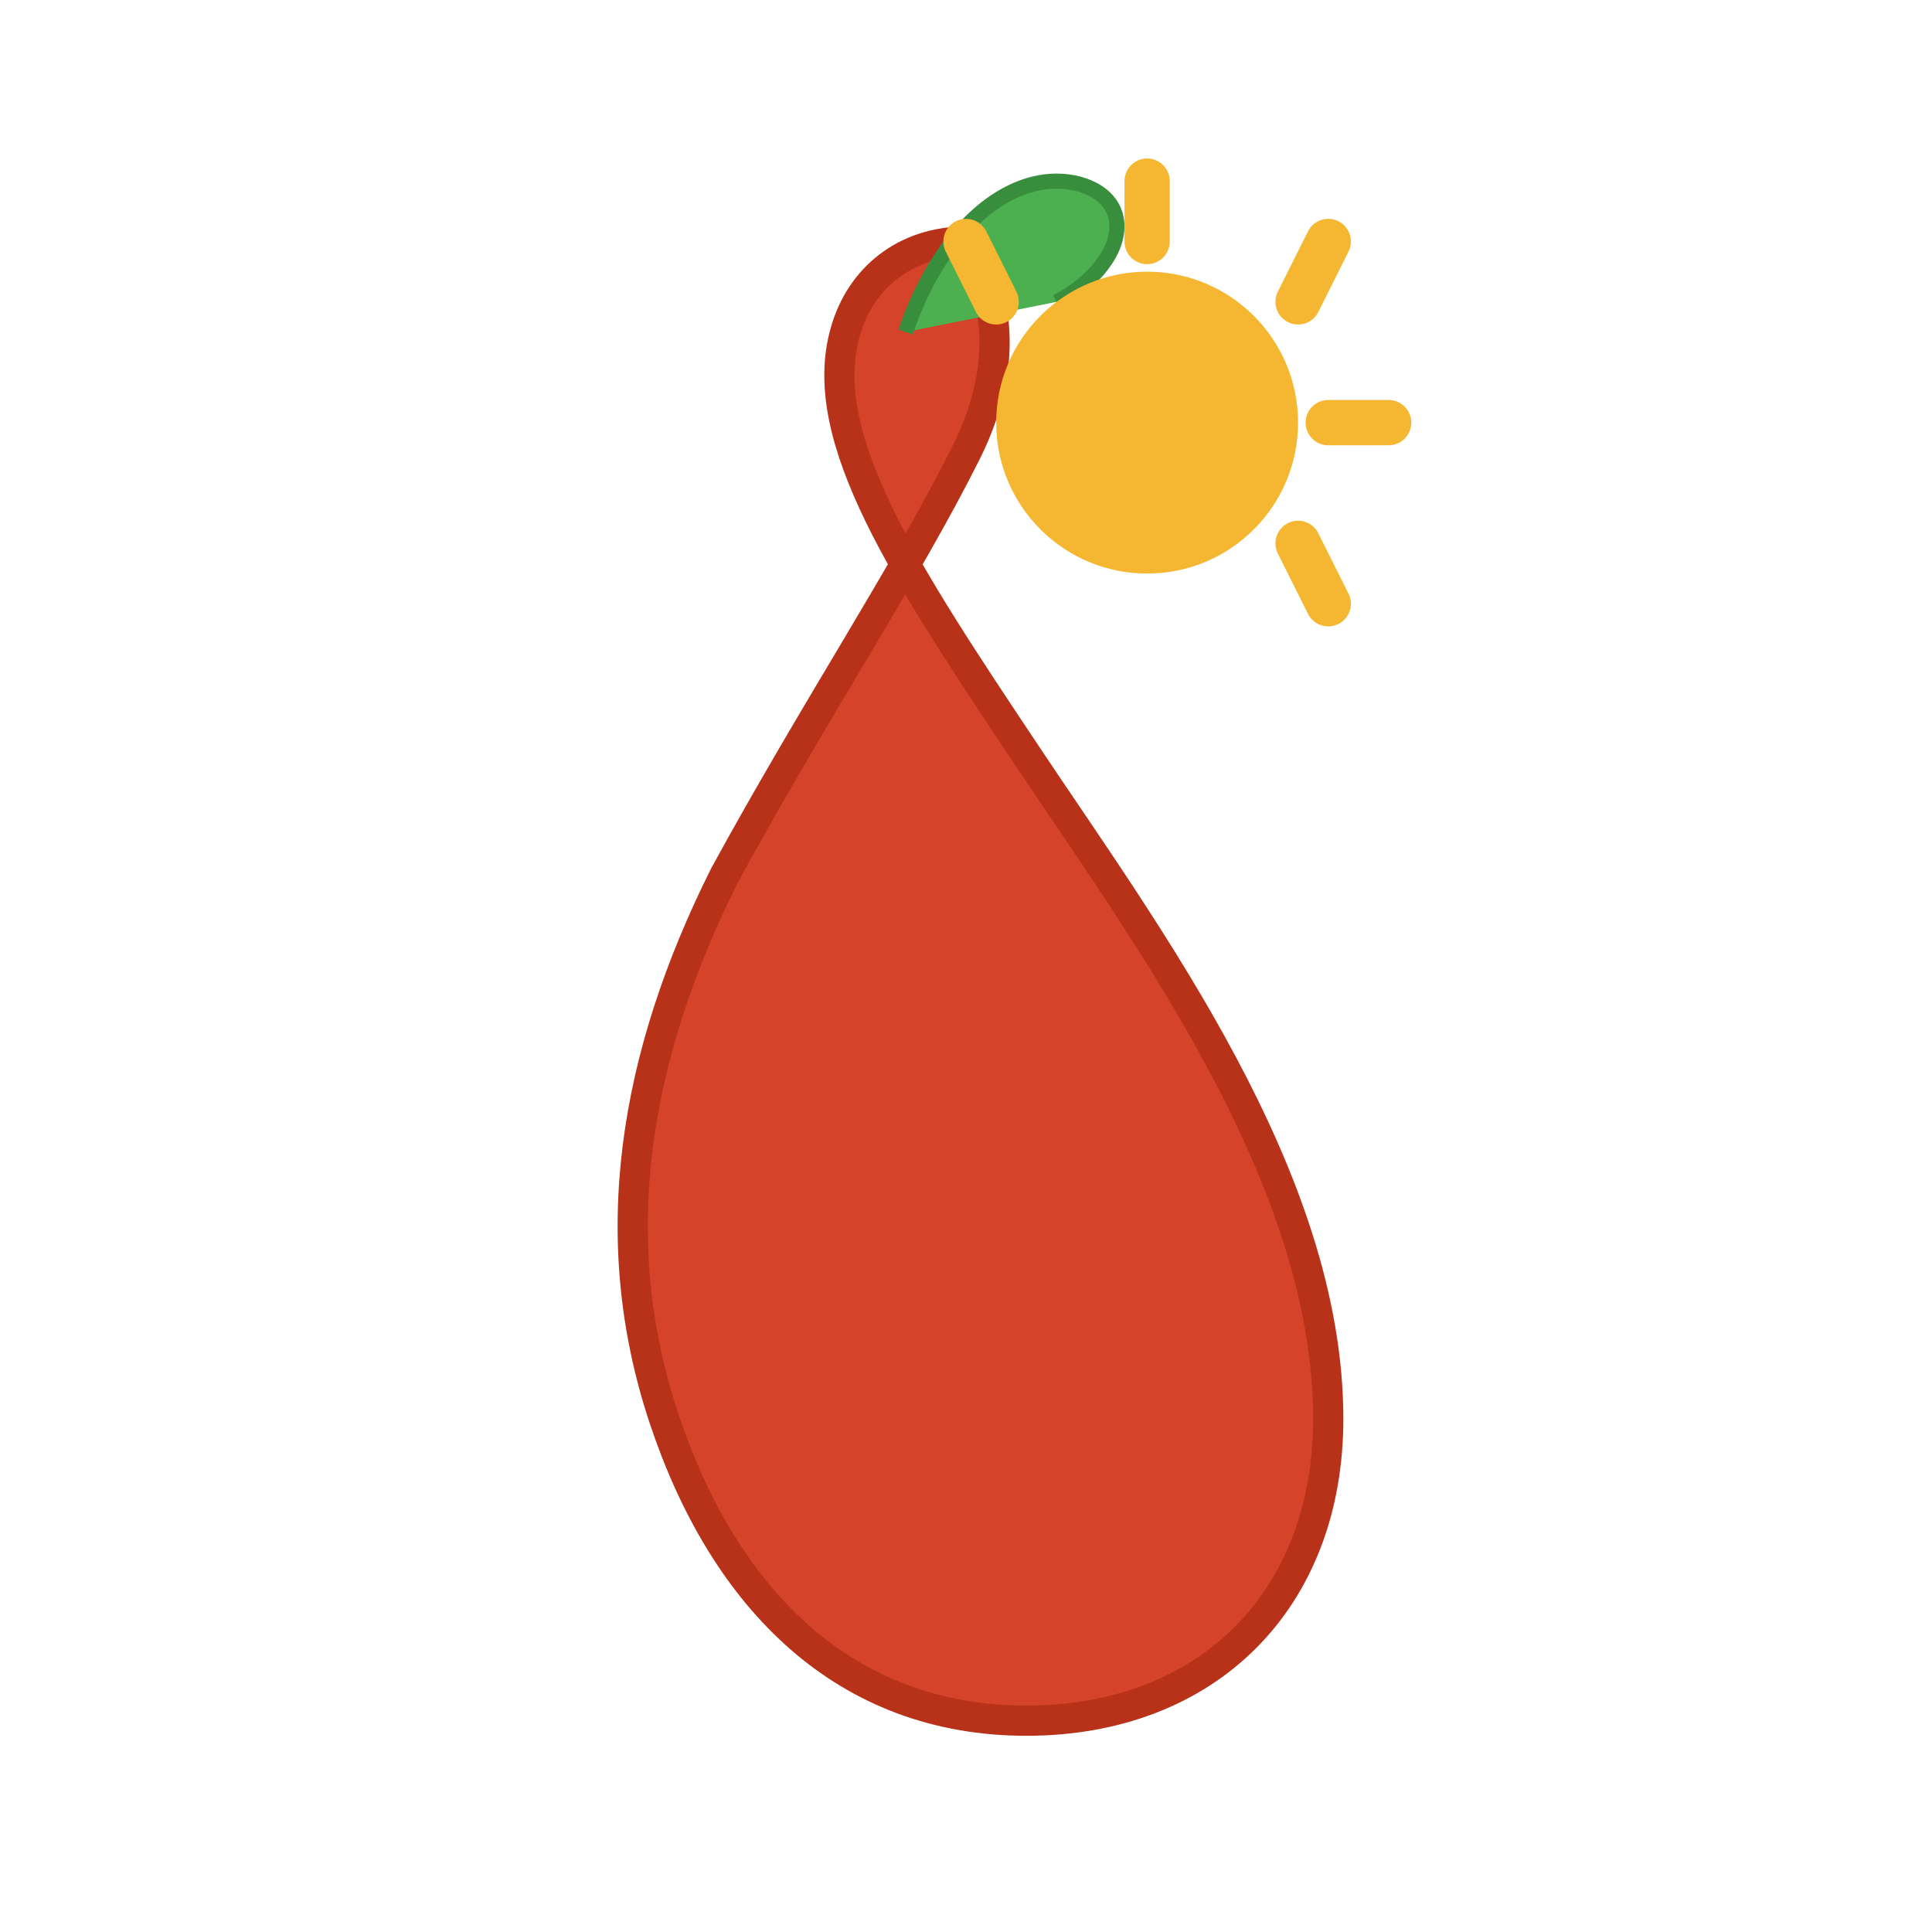
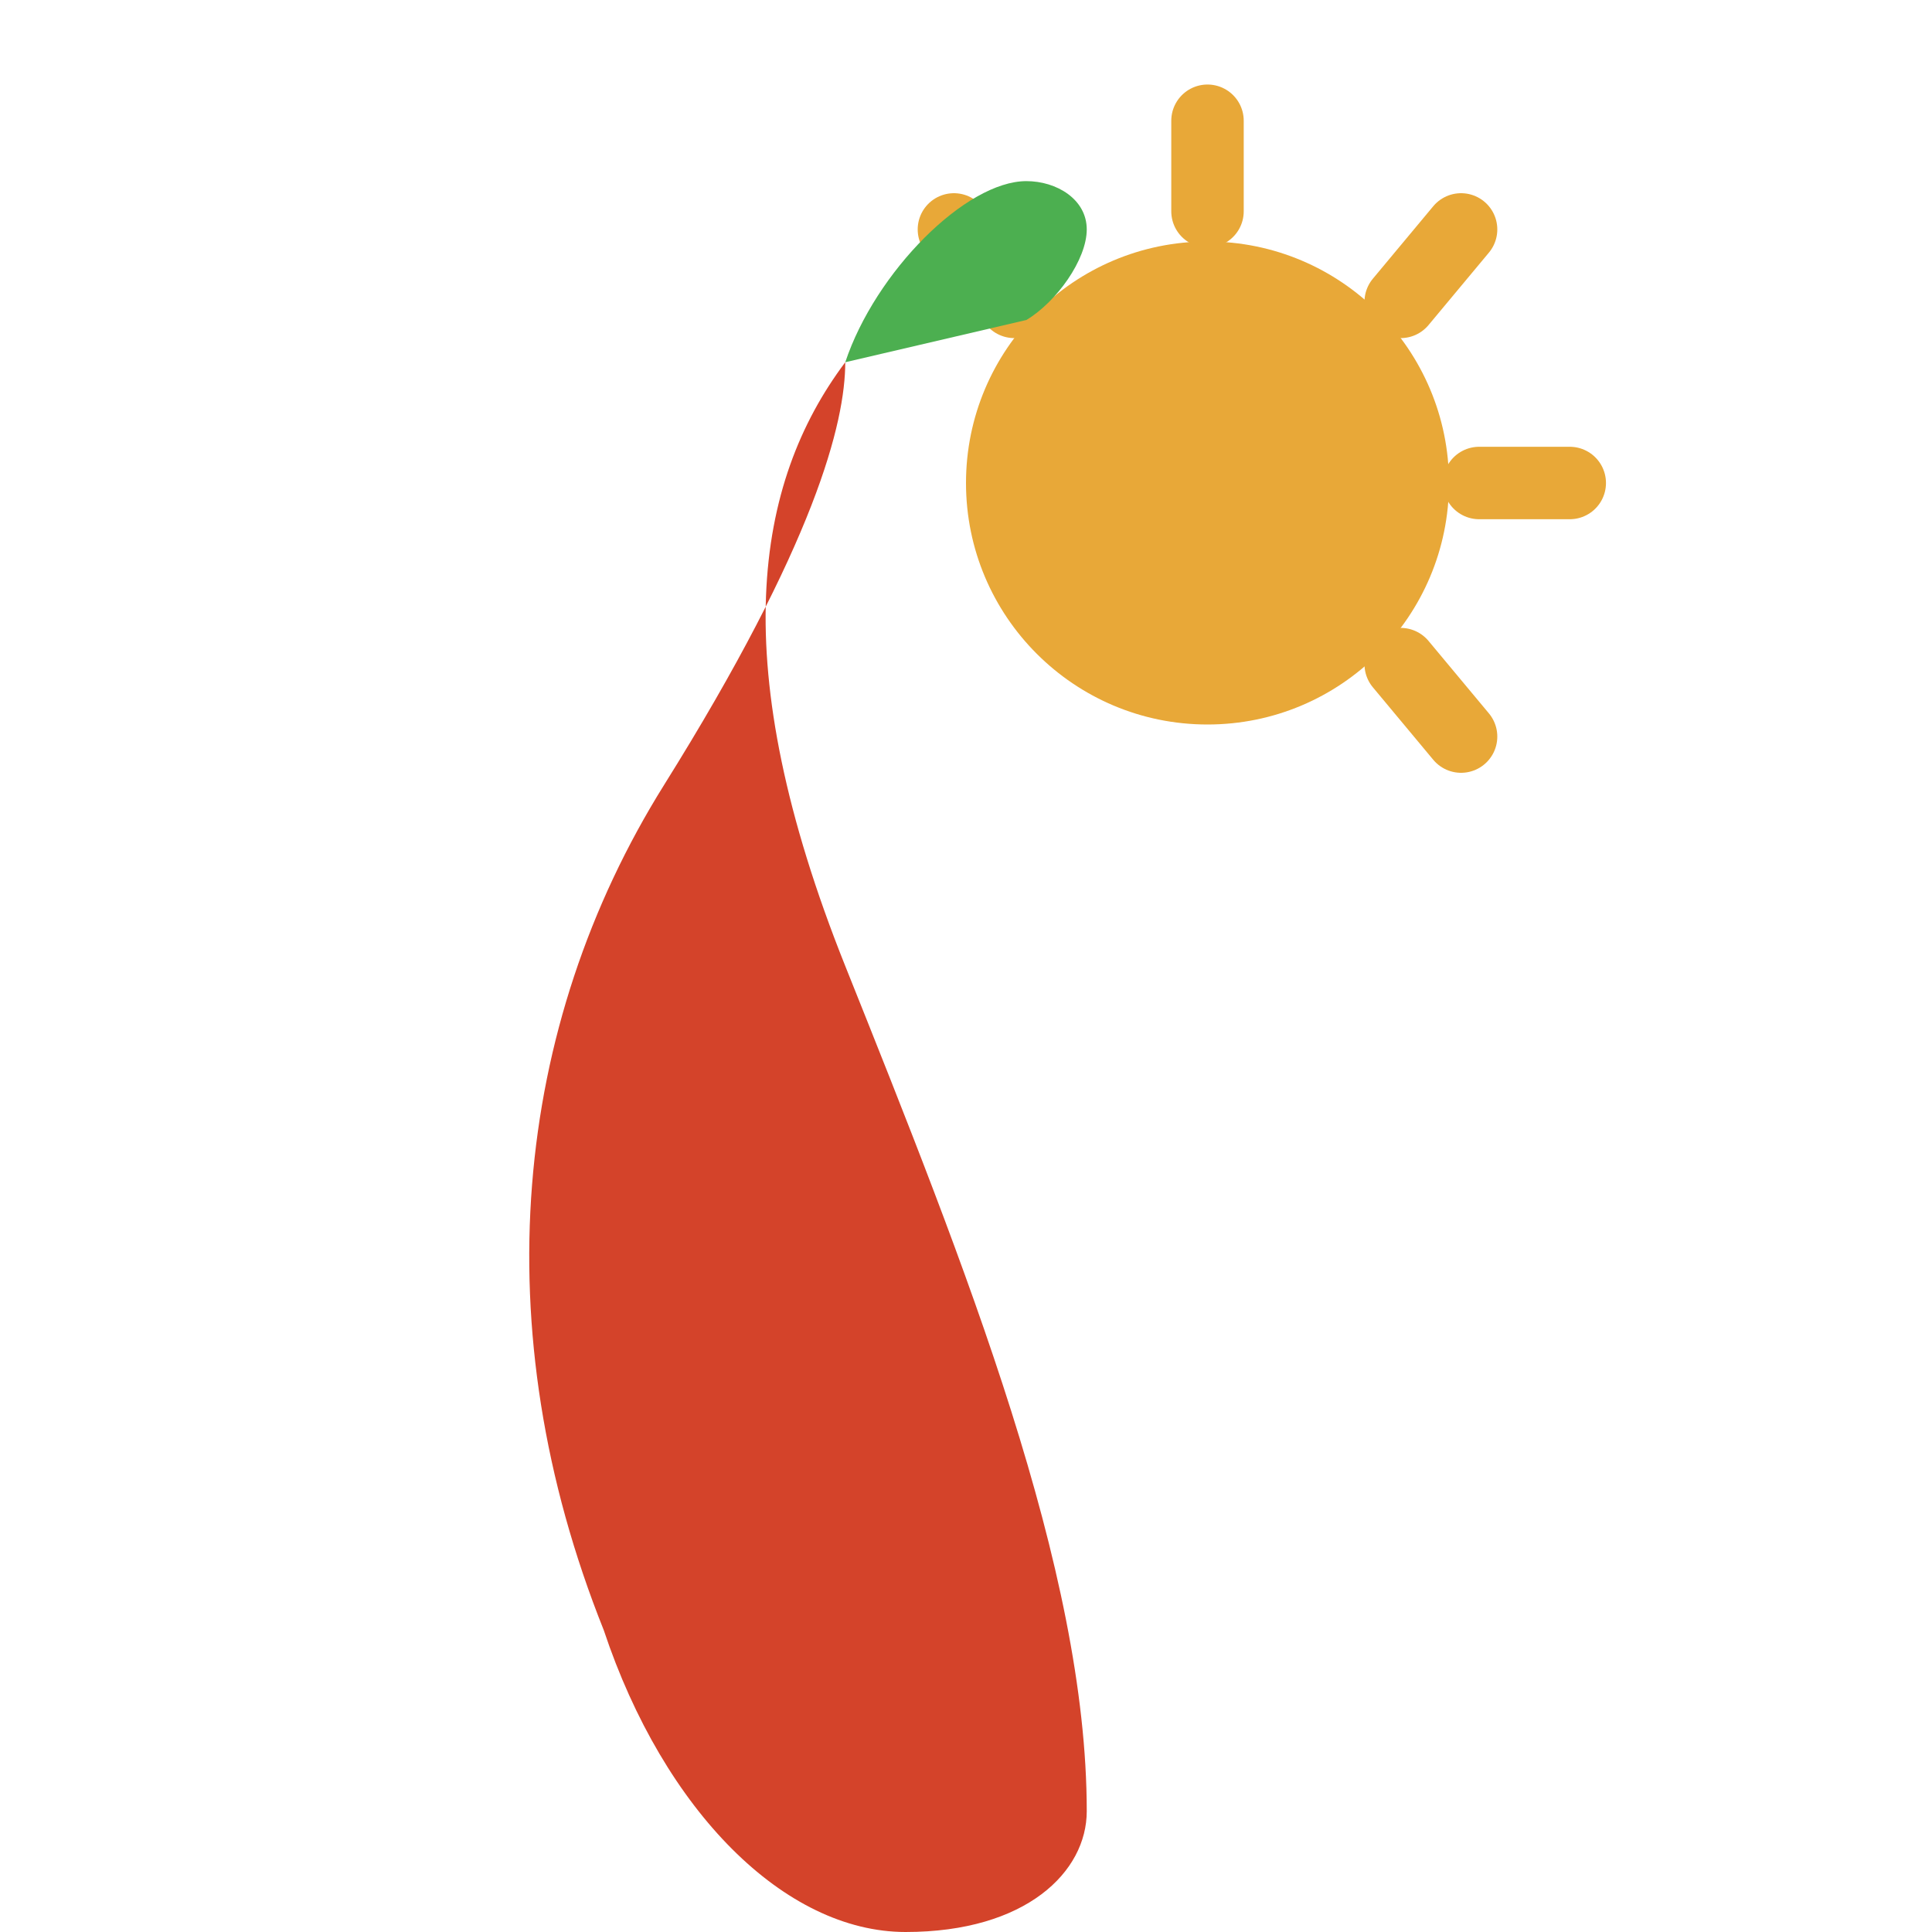
- <svg xmlns="http://www.w3.org/2000/svg" viewBox="0 0 64 64">
-   <path d="M32 8c-2 0-3.5 1.2-4 3-1 3.5 2 8 6 14 4 6 10 14 10 22 0 6-4 10-10 10s-10-4-12-10c-2-6-1-12 2-18 3-5.5 6-10 8-14 1-2 1.5-4.5 0-7" fill="#D4432A" stroke="#B8321A" stroke-width="1" />
-   <path d="M30 11c1-3 3-5 5-5 1 0 2 .5 2 1.5s-1 2-2 2.5" fill="#4CAF50" stroke="#388E3C" stroke-width="0.5" />
-   <circle cx="38" cy="14" r="5" fill="#F5B731" />
-   <g stroke="#F5B731" stroke-width="1.5" stroke-linecap="round">
-     <line x1="38" y1="6" x2="38" y2="8" />
-     <line x1="44" y1="8" x2="43" y2="10" />
-     <line x1="46" y1="14" x2="44" y2="14" />
-     <line x1="44" y1="20" x2="43" y2="18" />
-     <line x1="32" y1="8" x2="33" y2="10" />
+ <svg xmlns="http://www.w3.org/2000/svg" viewBox="0 0 32 32">
+   <circle cx="20" cy="8" r="4" fill="#E8A838" />
+   <g stroke="#E8A838" stroke-width="1.2" stroke-linecap="round">
+     <line x1="20" y1="2" x2="20" y2="3.5" />
+     <line x1="24.2" y1="3.8" x2="23.2" y2="5" />
+     <line x1="26" y1="8" x2="24.5" y2="8" />
+     <line x1="24.2" y1="12.2" x2="23.2" y2="11" />
+     <line x1="15.8" y1="3.8" x2="16.8" y2="5" />
  </g>
+   <path d="M14 6c-1.5 2-2 5 0 10s4 10 4 14c0 1-1 2-3 2s-4-2-5-5c-2-5-1.5-10 1-14s3-6 3-7" fill="#D4432A" />
+   <path d="M14 6c0.5-1.5 2-3 3-3 0.5 0 1 0.3 1 0.8s-0.5 1.2-1 1.5" fill="#4CAF50" />
</svg>
